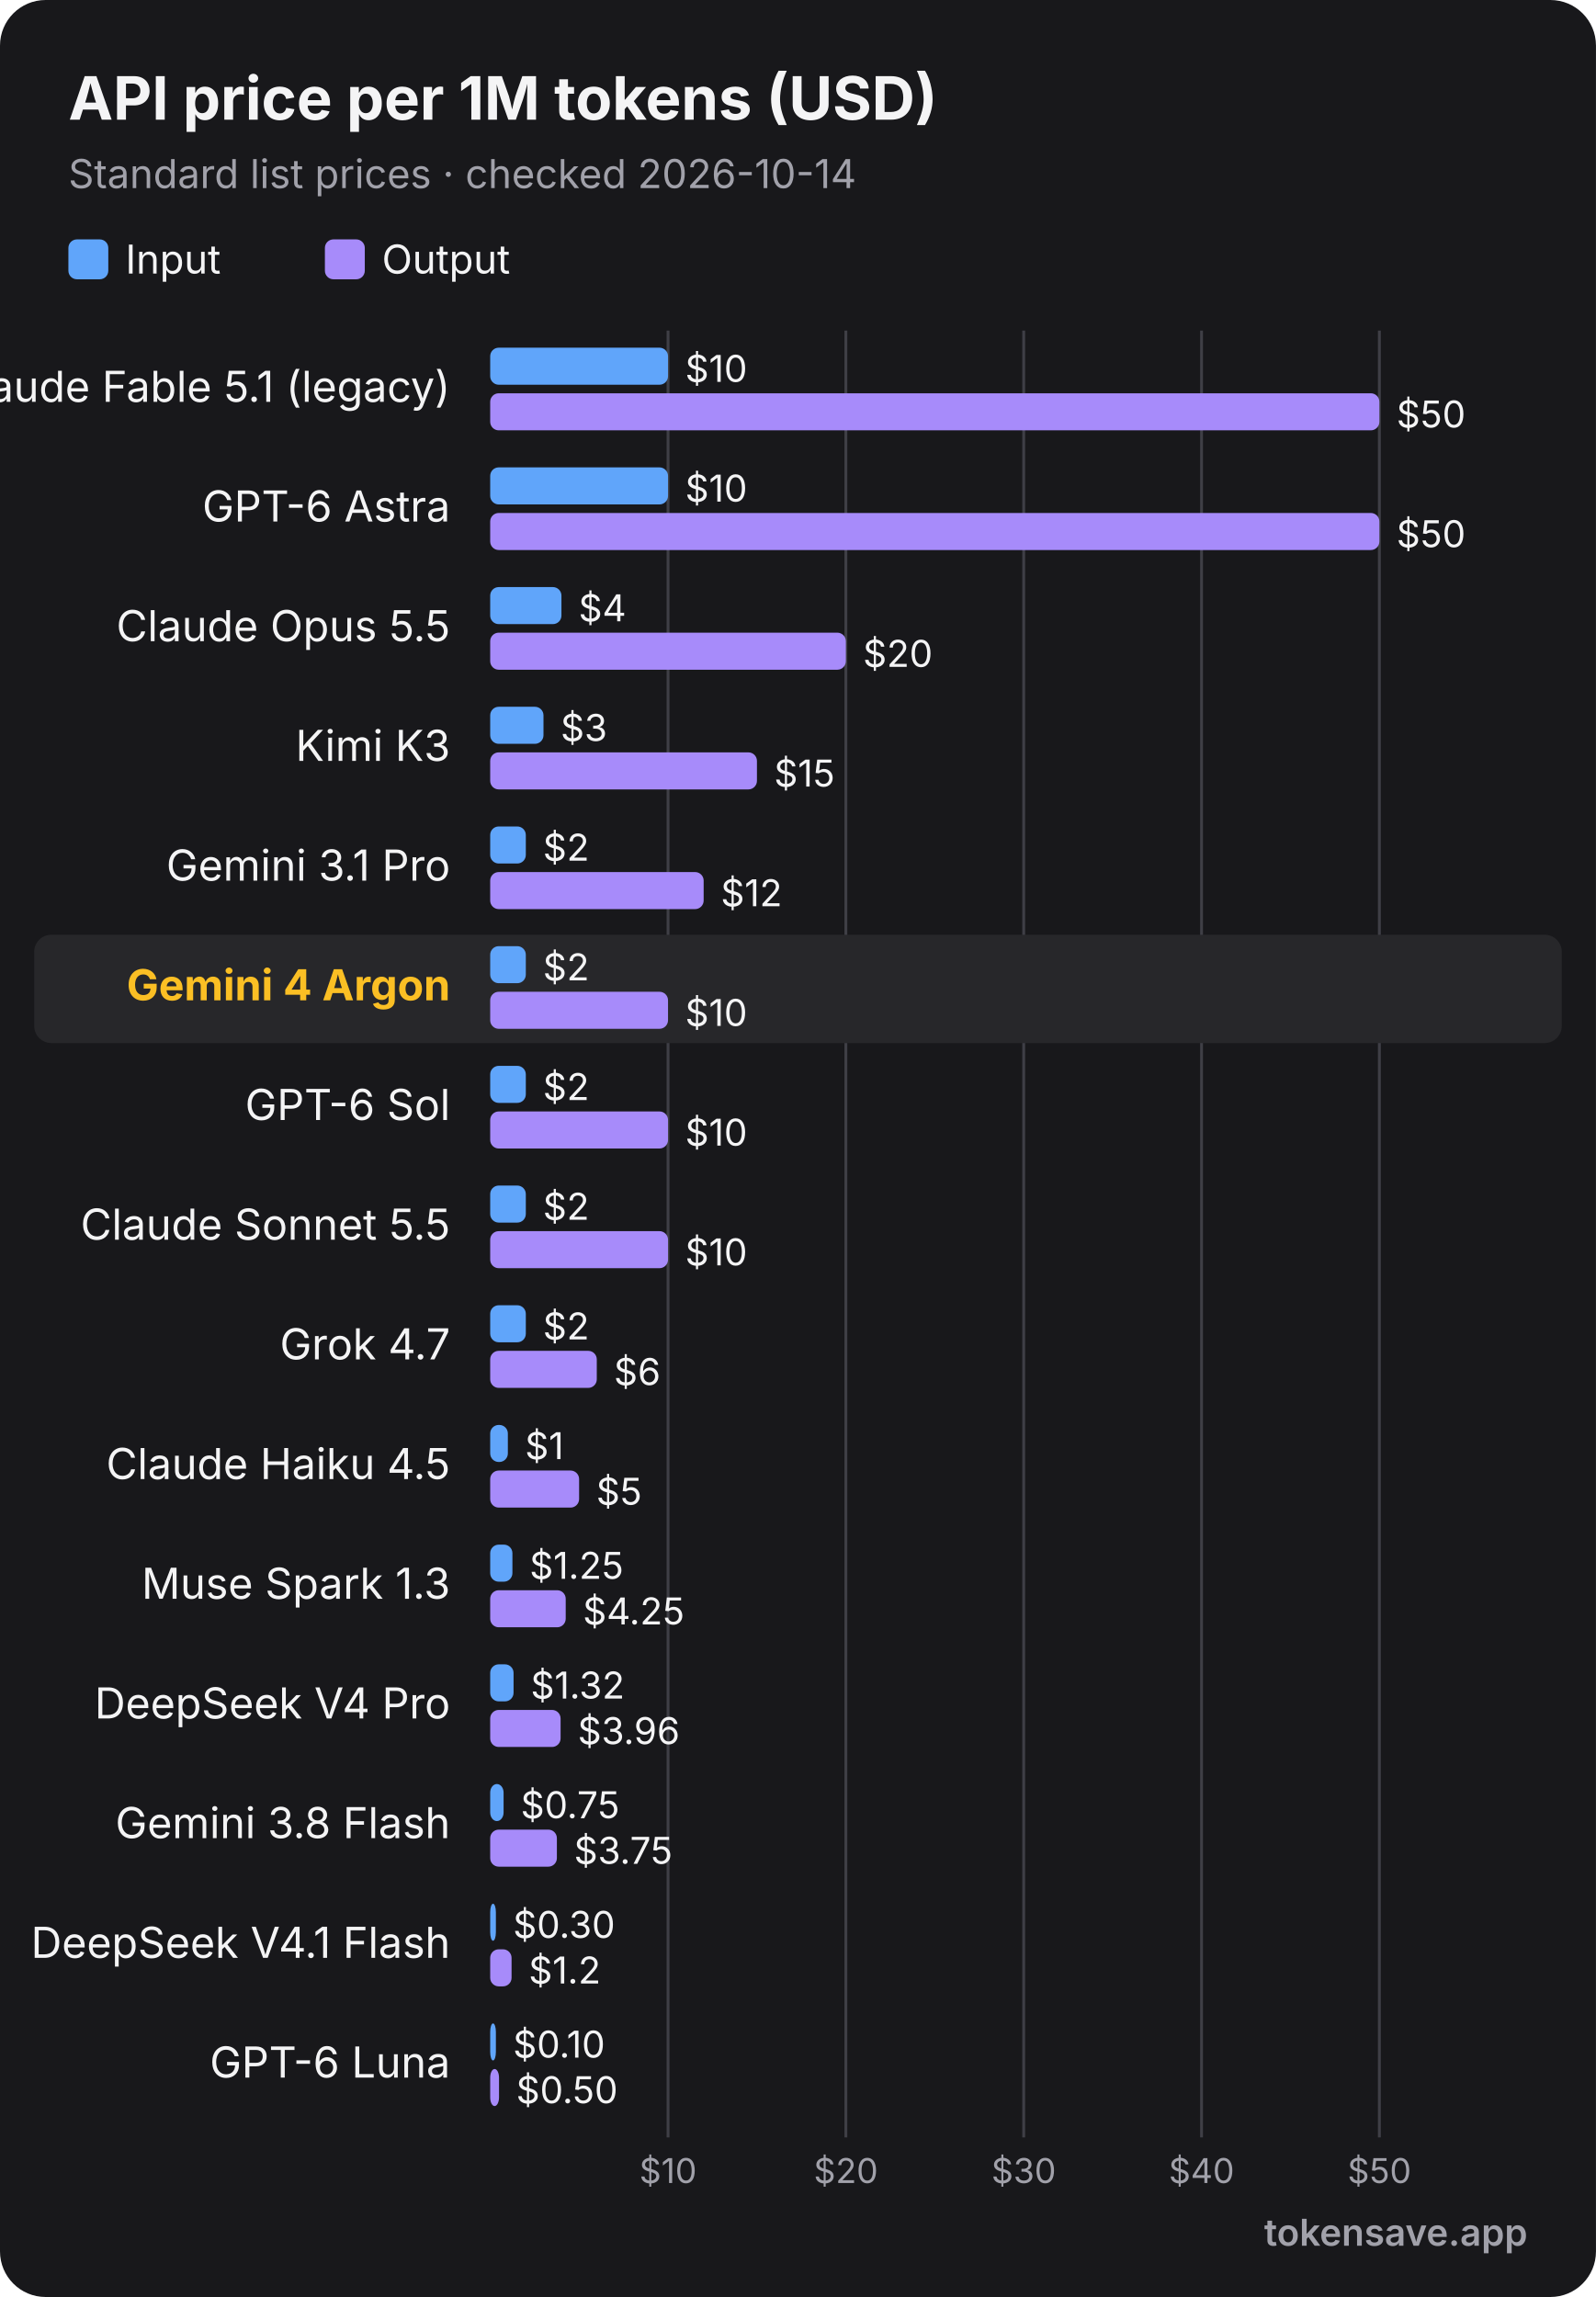
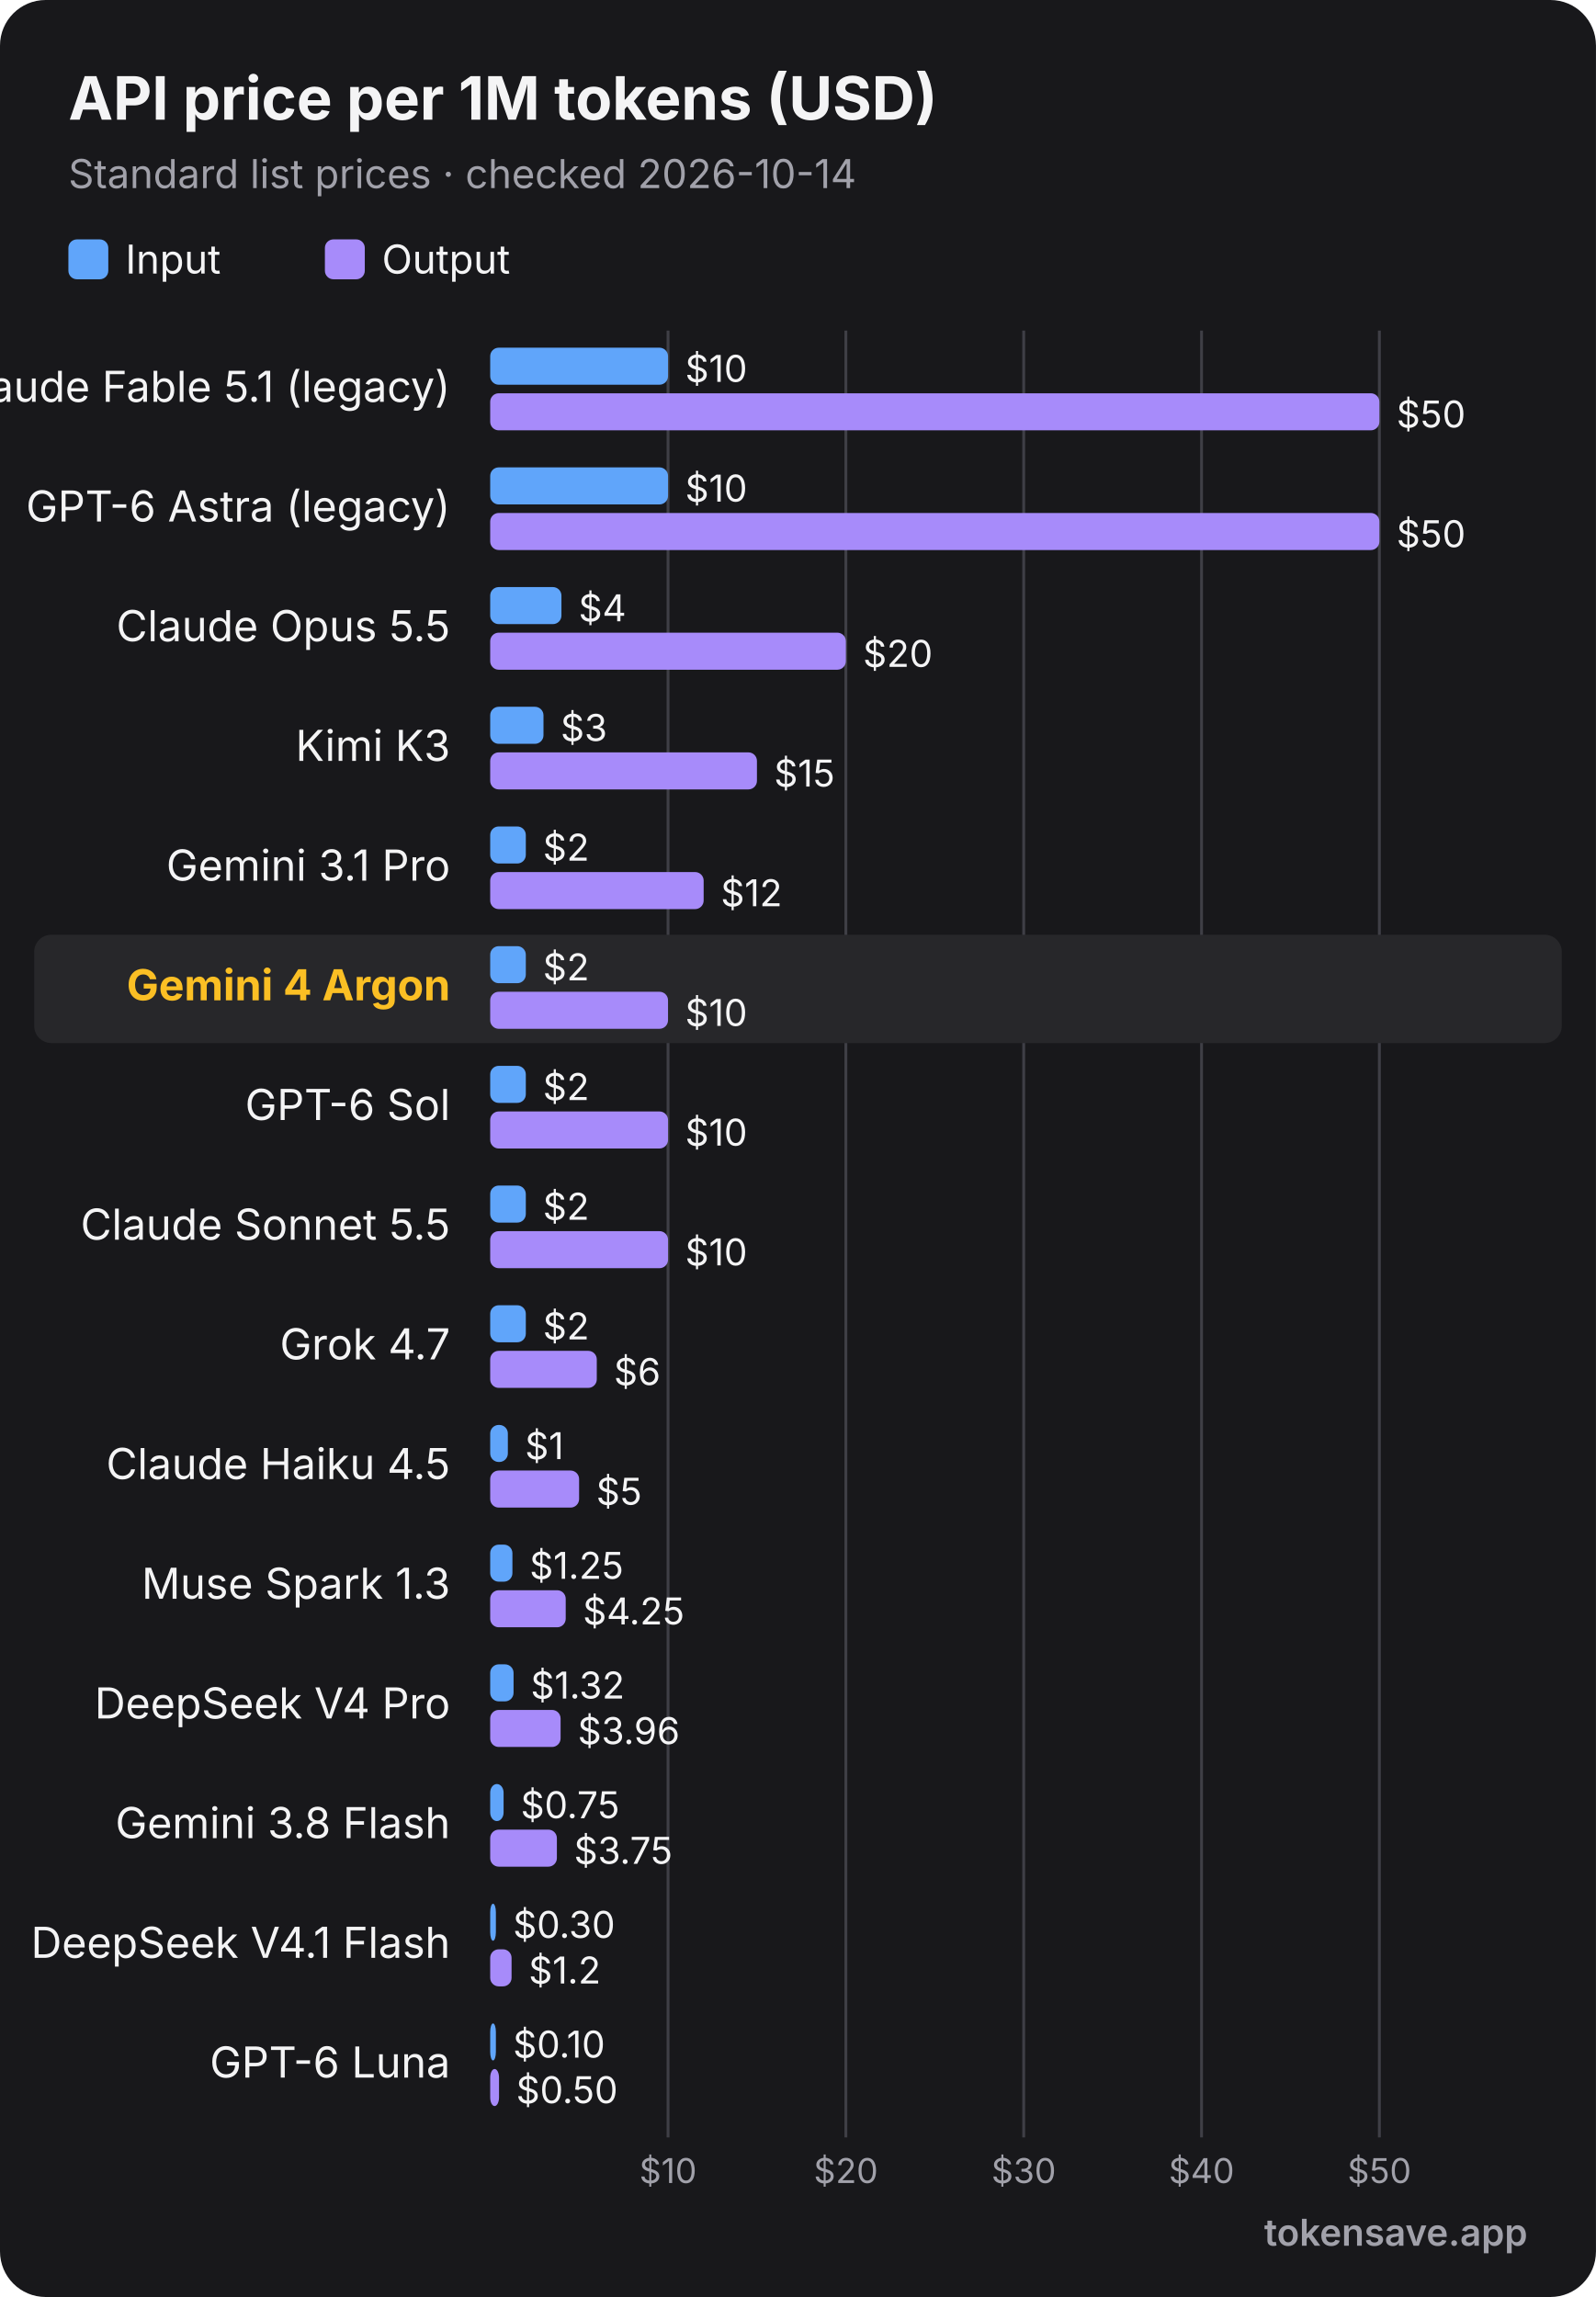
<svg xmlns="http://www.w3.org/2000/svg" viewBox="0 0 560 806" width="560" height="806" role="img" font-family="Inter, 'Segoe UI', Helvetica, Arial, sans-serif">
  <rect width="560" height="806" rx="16" fill="#18181b" />
  <text x="24" y="42" font-size="21" font-weight="700" fill="#f4f4f5">API price per 1M tokens (USD)</text>
  <text x="24" y="66" font-size="14" fill="#a1a1aa">Standard list prices · checked 2026-10-14</text>
  <rect x="24" y="84" width="14" height="14" rx="3" fill="#60a5fa" />
  <text x="44" y="96" font-size="14" fill="#f4f4f5">Input</text>
  <rect x="114" y="84" width="14" height="14" rx="3" fill="#a78bfa" />
  <text x="134" y="96" font-size="14" fill="#f4f4f5">Output</text>
  <line x1="234.4" y1="116" x2="234.4" y2="750" stroke="#3f3f46" stroke-width="1" />
  <text x="234.4" y="766" text-anchor="middle" font-size="12" fill="#a1a1aa">$10</text>
  <line x1="296.8" y1="116" x2="296.8" y2="750" stroke="#3f3f46" stroke-width="1" />
  <text x="296.8" y="766" text-anchor="middle" font-size="12" fill="#a1a1aa">$20</text>
  <line x1="359.2" y1="116" x2="359.2" y2="750" stroke="#3f3f46" stroke-width="1" />
  <text x="359.2" y="766" text-anchor="middle" font-size="12" fill="#a1a1aa">$30</text>
  <line x1="421.6" y1="116" x2="421.6" y2="750" stroke="#3f3f46" stroke-width="1" />
  <text x="421.6" y="766" text-anchor="middle" font-size="12" fill="#a1a1aa">$40</text>
  <line x1="484.0" y1="116" x2="484.0" y2="750" stroke="#3f3f46" stroke-width="1" />
  <text x="484.0" y="766" text-anchor="middle" font-size="12" fill="#a1a1aa">$50</text>
  <text x="158" y="141" text-anchor="end" font-size="15" font-weight="400" fill="#f4f4f5">Claude Fable 5.1 (legacy)</text>
  <rect x="172" y="122" width="62.4" height="13" rx="3" fill="#60a5fa" />
  <text x="240.4" y="134" font-size="13" fill="#f4f4f5">$10</text>
  <rect x="172" y="138" width="312.0" height="13" rx="3" fill="#a78bfa" />
  <text x="490.0" y="150" font-size="13" fill="#f4f4f5">$50</text>
-   <text x="158" y="183" text-anchor="end" font-size="15" font-weight="400" fill="#f4f4f5">GPT-6 Astra</text>
+   <text x="158" y="183" text-anchor="end" font-size="15" font-weight="400" fill="#f4f4f5">GPT-6 Astra (legacy)</text>
  <rect x="172" y="164" width="62.4" height="13" rx="3" fill="#60a5fa" />
  <text x="240.4" y="176" font-size="13" fill="#f4f4f5">$10</text>
  <rect x="172" y="180" width="312.0" height="13" rx="3" fill="#a78bfa" />
  <text x="490.0" y="192" font-size="13" fill="#f4f4f5">$50</text>
  <text x="158" y="225" text-anchor="end" font-size="15" font-weight="400" fill="#f4f4f5">Claude Opus 5.5</text>
  <rect x="172" y="206" width="25.0" height="13" rx="3" fill="#60a5fa" />
  <text x="203.0" y="218" font-size="13" fill="#f4f4f5">$4</text>
  <rect x="172" y="222" width="124.8" height="13" rx="3" fill="#a78bfa" />
  <text x="302.8" y="234" font-size="13" fill="#f4f4f5">$20</text>
  <text x="158" y="267" text-anchor="end" font-size="15" font-weight="400" fill="#f4f4f5">Kimi K3</text>
  <rect x="172" y="248" width="18.7" height="13" rx="3" fill="#60a5fa" />
  <text x="196.7" y="260" font-size="13" fill="#f4f4f5">$3</text>
  <rect x="172" y="264" width="93.6" height="13" rx="3" fill="#a78bfa" />
  <text x="271.6" y="276" font-size="13" fill="#f4f4f5">$15</text>
  <text x="158" y="309" text-anchor="end" font-size="15" font-weight="400" fill="#f4f4f5">Gemini 3.1 Pro</text>
  <rect x="172" y="290" width="12.5" height="13" rx="3" fill="#60a5fa" />
  <text x="190.5" y="302" font-size="13" fill="#f4f4f5">$2</text>
  <rect x="172" y="306" width="74.9" height="13" rx="3" fill="#a78bfa" />
  <text x="252.9" y="318" font-size="13" fill="#f4f4f5">$12</text>
  <rect x="12" y="328" width="536" height="38" rx="6" fill="#27272a" />
  <text x="158" y="351" text-anchor="end" font-size="15" font-weight="700" fill="#fbbf24">Gemini 4 Argon</text>
  <rect x="172" y="332" width="12.5" height="13" rx="3" fill="#60a5fa" />
  <text x="190.5" y="344" font-size="13" fill="#f4f4f5">$2</text>
  <rect x="172" y="348" width="62.4" height="13" rx="3" fill="#a78bfa" />
  <text x="240.4" y="360" font-size="13" fill="#f4f4f5">$10</text>
  <text x="158" y="393" text-anchor="end" font-size="15" font-weight="400" fill="#f4f4f5">GPT-6 Sol</text>
  <rect x="172" y="374" width="12.5" height="13" rx="3" fill="#60a5fa" />
  <text x="190.5" y="386" font-size="13" fill="#f4f4f5">$2</text>
  <rect x="172" y="390" width="62.4" height="13" rx="3" fill="#a78bfa" />
  <text x="240.4" y="402" font-size="13" fill="#f4f4f5">$10</text>
  <text x="158" y="435" text-anchor="end" font-size="15" font-weight="400" fill="#f4f4f5">Claude Sonnet 5.5</text>
  <rect x="172" y="416" width="12.5" height="13" rx="3" fill="#60a5fa" />
  <text x="190.5" y="428" font-size="13" fill="#f4f4f5">$2</text>
  <rect x="172" y="432" width="62.4" height="13" rx="3" fill="#a78bfa" />
  <text x="240.4" y="444" font-size="13" fill="#f4f4f5">$10</text>
  <text x="158" y="477" text-anchor="end" font-size="15" font-weight="400" fill="#f4f4f5">Grok 4.7</text>
  <rect x="172" y="458" width="12.5" height="13" rx="3" fill="#60a5fa" />
  <text x="190.5" y="470" font-size="13" fill="#f4f4f5">$2</text>
  <rect x="172" y="474" width="37.4" height="13" rx="3" fill="#a78bfa" />
  <text x="215.4" y="486" font-size="13" fill="#f4f4f5">$6</text>
  <text x="158" y="519" text-anchor="end" font-size="15" font-weight="400" fill="#f4f4f5">Claude Haiku 4.5</text>
  <rect x="172" y="500" width="6.2" height="13" rx="3" fill="#60a5fa" />
  <text x="184.2" y="512" font-size="13" fill="#f4f4f5">$1</text>
  <rect x="172" y="516" width="31.2" height="13" rx="3" fill="#a78bfa" />
  <text x="209.2" y="528" font-size="13" fill="#f4f4f5">$5</text>
  <text x="158" y="561" text-anchor="end" font-size="15" font-weight="400" fill="#f4f4f5">Muse Spark 1.3</text>
  <rect x="172" y="542" width="7.8" height="13" rx="3" fill="#60a5fa" />
  <text x="185.8" y="554" font-size="13" fill="#f4f4f5">$1.25</text>
  <rect x="172" y="558" width="26.5" height="13" rx="3" fill="#a78bfa" />
  <text x="204.5" y="570" font-size="13" fill="#f4f4f5">$4.25</text>
  <text x="158" y="603" text-anchor="end" font-size="15" font-weight="400" fill="#f4f4f5">DeepSeek V4 Pro</text>
  <rect x="172" y="584" width="8.2" height="13" rx="3" fill="#60a5fa" />
  <text x="186.2" y="596" font-size="13" fill="#f4f4f5">$1.32</text>
  <rect x="172" y="600" width="24.7" height="13" rx="3" fill="#a78bfa" />
  <text x="202.7" y="612" font-size="13" fill="#f4f4f5">$3.96</text>
  <text x="158" y="645" text-anchor="end" font-size="15" font-weight="400" fill="#f4f4f5">Gemini 3.8 Flash</text>
  <rect x="172" y="626" width="4.7" height="13" rx="3" fill="#60a5fa" />
  <text x="182.7" y="638" font-size="13" fill="#f4f4f5">$0.75</text>
  <rect x="172" y="642" width="23.4" height="13" rx="3" fill="#a78bfa" />
  <text x="201.4" y="654" font-size="13" fill="#f4f4f5">$3.75</text>
  <text x="158" y="687" text-anchor="end" font-size="15" font-weight="400" fill="#f4f4f5">DeepSeek V4.1 Flash</text>
  <rect x="172" y="668" width="2.0" height="13" rx="3" fill="#60a5fa" />
  <text x="180.0" y="680" font-size="13" fill="#f4f4f5">$0.30</text>
  <rect x="172" y="684" width="7.5" height="13" rx="3" fill="#a78bfa" />
  <text x="185.5" y="696" font-size="13" fill="#f4f4f5">$1.2</text>
  <text x="158" y="729" text-anchor="end" font-size="15" font-weight="400" fill="#f4f4f5">GPT-6 Luna</text>
  <rect x="172" y="710" width="2.0" height="13" rx="3" fill="#60a5fa" />
  <text x="180.0" y="722" font-size="13" fill="#f4f4f5">$0.10</text>
  <rect x="172" y="726" width="3.1" height="13" rx="3" fill="#a78bfa" />
  <text x="181.1" y="738" font-size="13" fill="#f4f4f5">$0.50</text>
  <text x="536" y="788" text-anchor="end" font-size="13" font-weight="600" fill="#a1a1aa">tokensave.app</text>
</svg>
